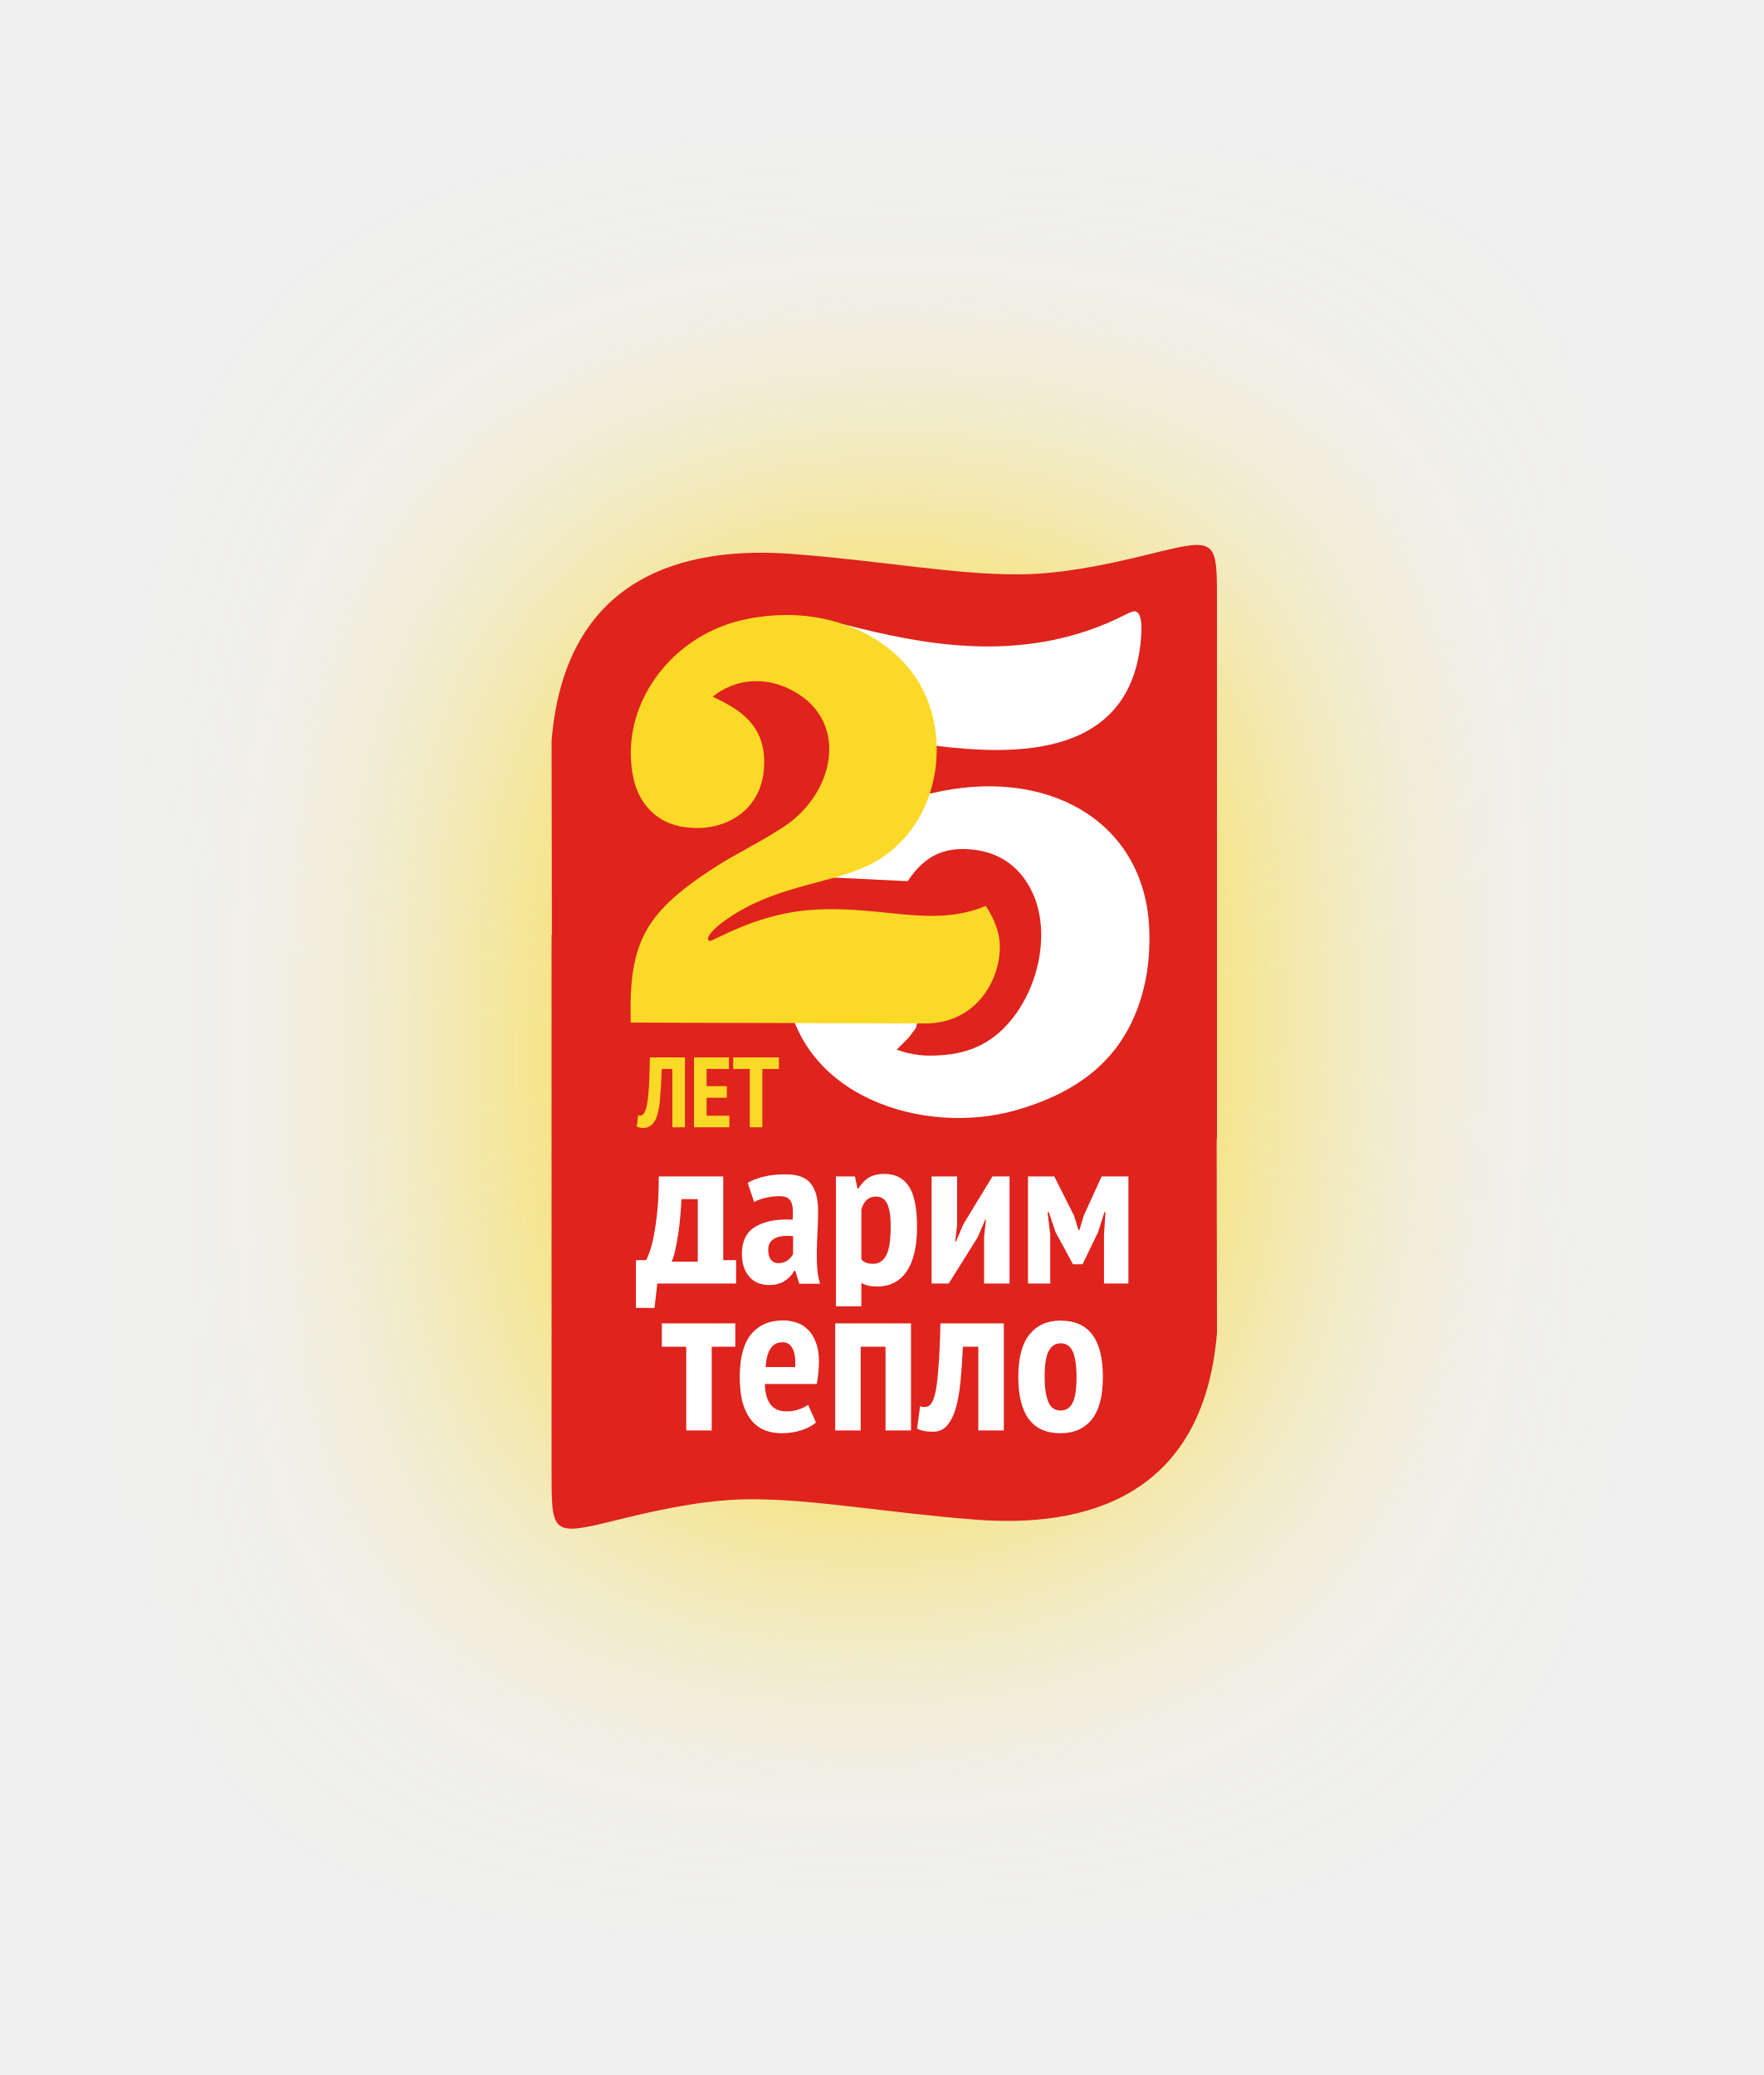
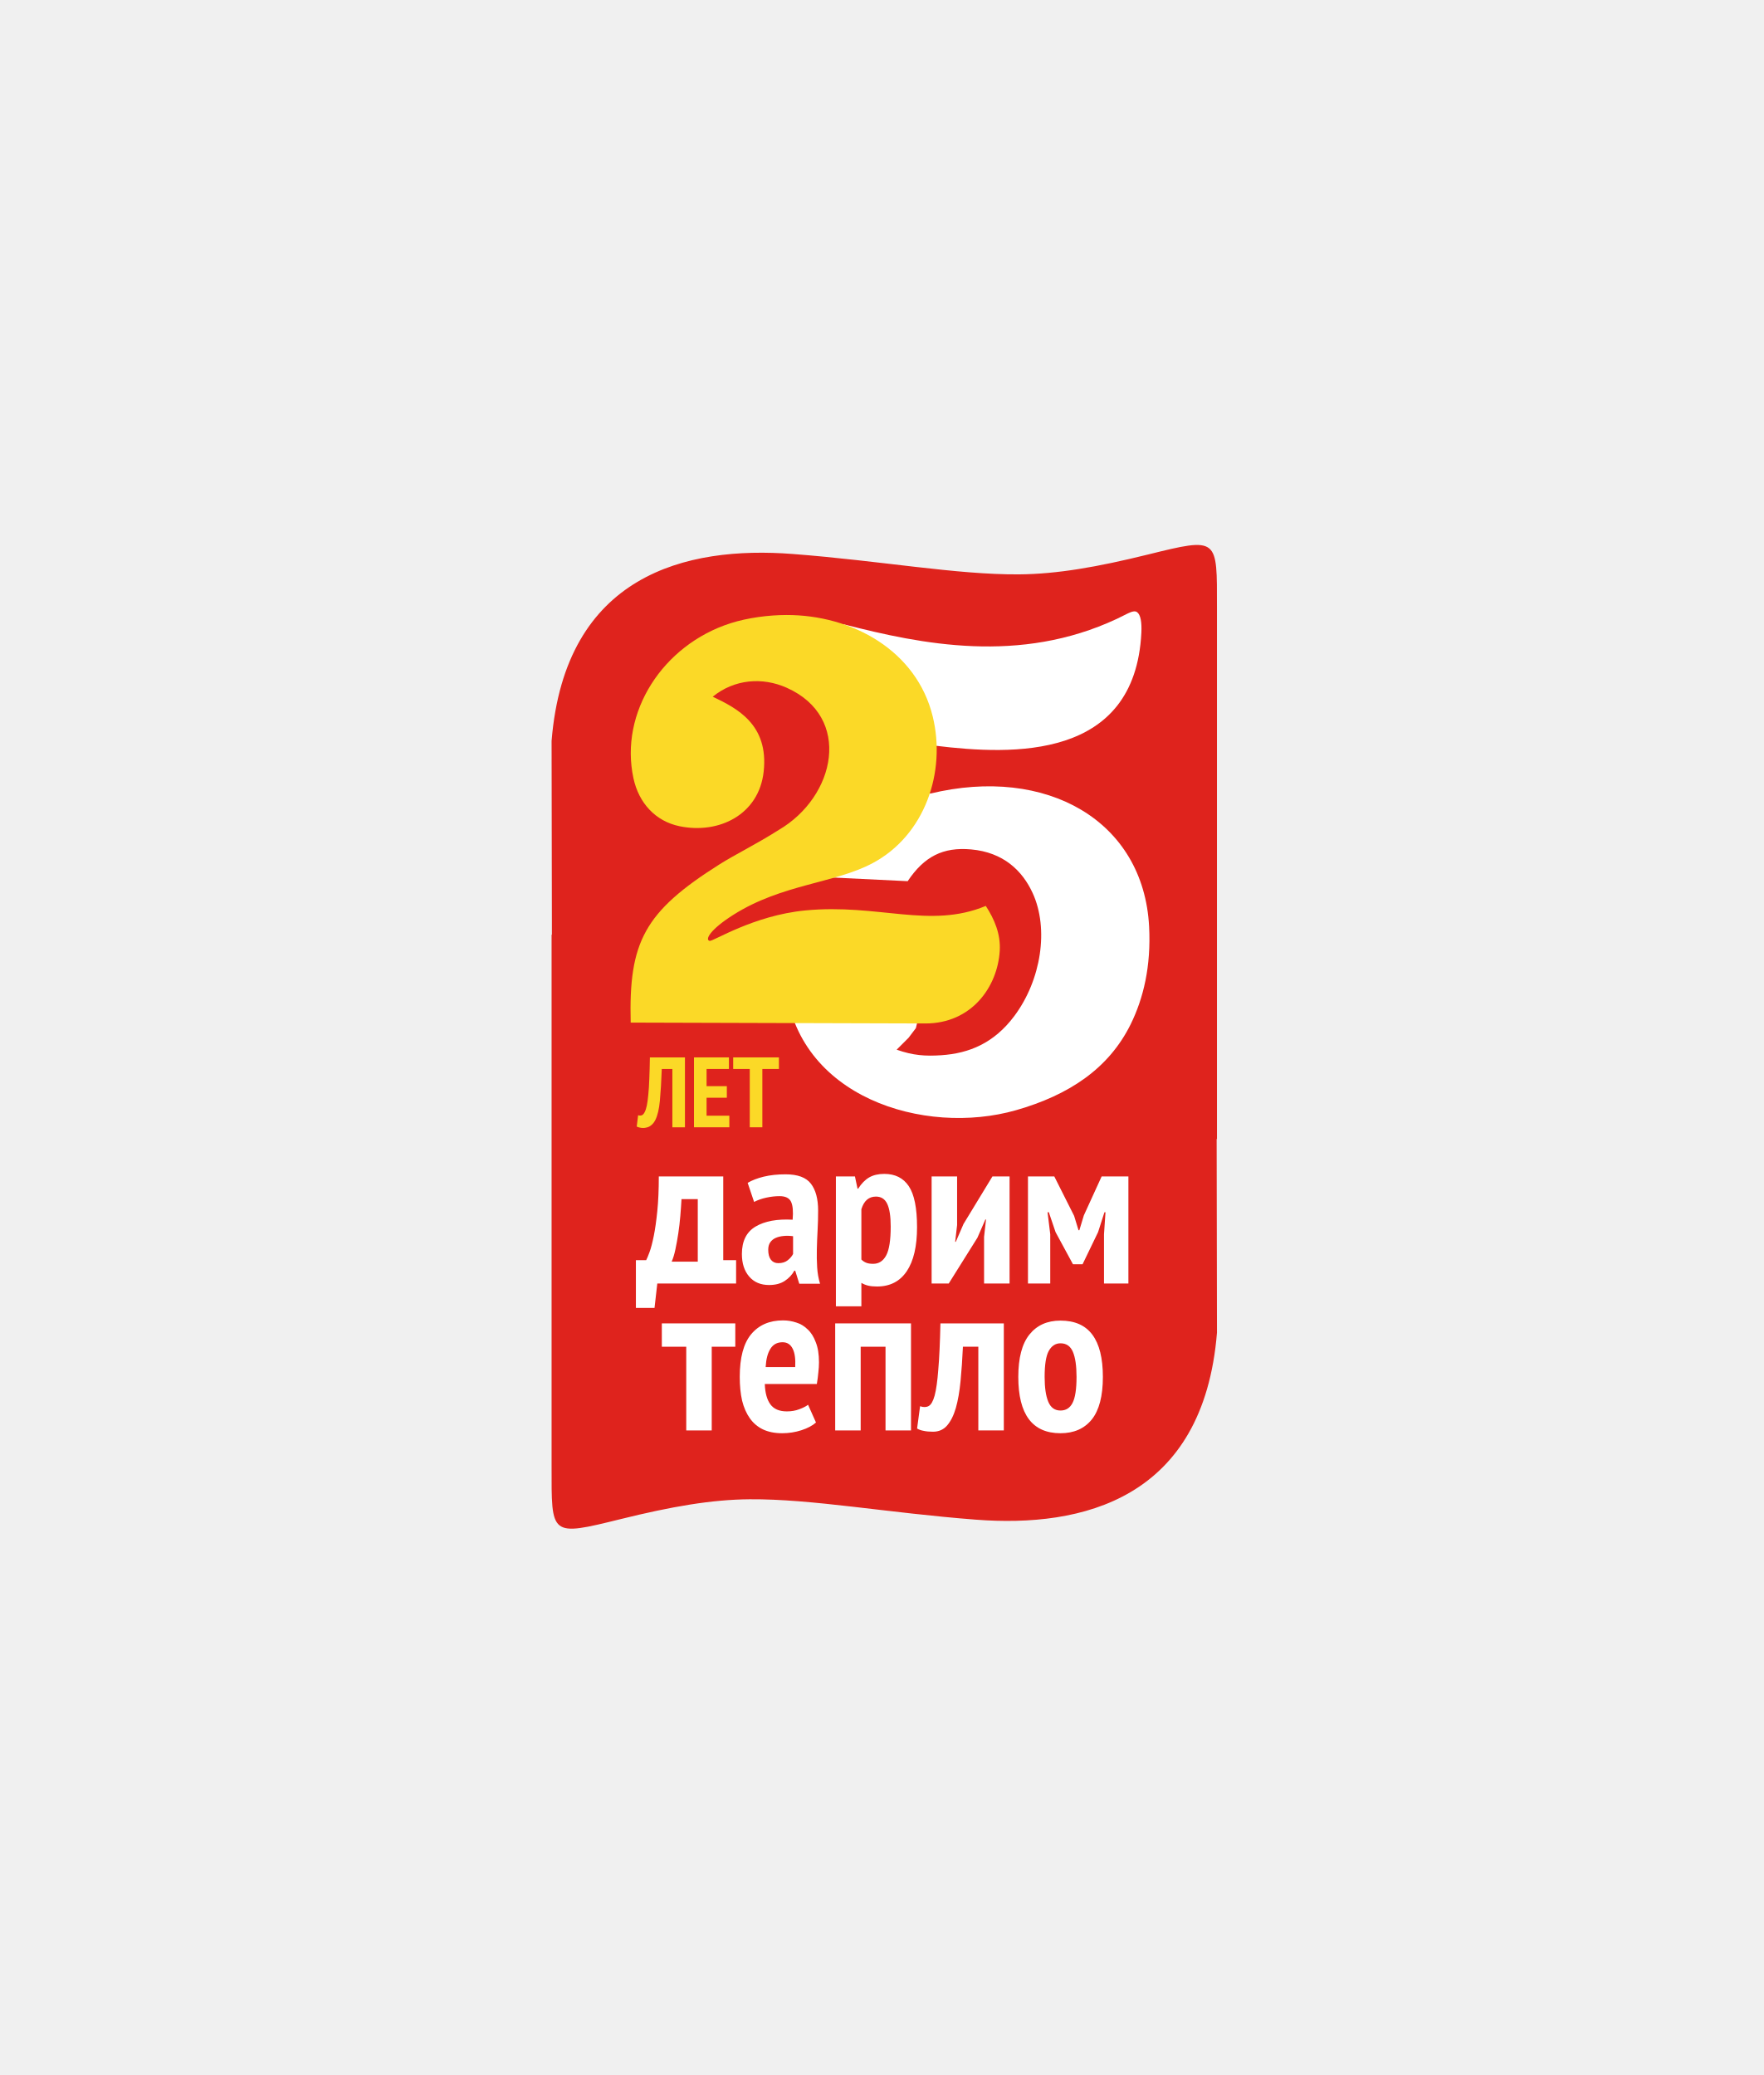
<svg xmlns="http://www.w3.org/2000/svg" width="1194" height="1405" viewBox="0 0 1194 1405" fill="none">
  <defs>
    <filter id="filter_24_3924_dd" x="-0.769" y="-0.2" width="1193.881" height="1404.478" filterUnits="userSpaceOnUse" color-interpolation-filters="sRGB">
      <feFlood flood-opacity="0" result="BackgroundImageFix" />
      <feBlend mode="normal" in="SourceGraphic" in2="BackgroundImageFix" result="shape" />
      <feGaussianBlur stdDeviation="123.067" result="effect_layerBlur_1" />
    </filter>
  </defs>
-   <g filter="url(#filter_24_3924_dd)">
-     <path id="Vector" d="M823.9 411.59L823.9 771.2L823.69 771.2L823.91 902.35C814.73 1015.34 732.42 1034.47 660.83 1028.99C600.88 1024.4 544.82 1014.84 502.48 1015.17C476.76 1015.37 449.58 1020.09 415.22 1028.59C367.11 1040.48 368.43 1040.02 368.43 992.48L368.43 632.87L368.65 632.87L368.43 501.72C377.6 388.74 459.91 369.6 531.5 375.09C591.46 379.68 647.52 389.23 689.85 388.91C715.58 388.71 742.76 383.98 777.12 375.49C825.23 363.59 823.9 364.05 823.9 411.59Z" fill="#FBD927" fill-opacity="1" fill-rule="evenodd" />
-   </g>
  <path id="Vector" d="M823.9 411.59L823.9 771.2L823.69 771.2L823.91 902.35C814.73 1015.34 732.42 1034.47 660.83 1028.99C600.88 1024.4 549.82 1014.84 507.48 1015.17C481.76 1015.37 454.58 1020.09 420.22 1028.59C372.11 1040.48 373.43 1040.02 373.43 992.48L373.43 632.87L373.65 632.87L373.43 501.72C382.6 388.74 464.91 369.6 536.5 375.09C596.46 379.68 647.52 389.23 689.85 388.91C715.58 388.71 742.76 383.98 777.12 375.49C825.23 363.59 823.9 364.05 823.9 411.59Z" fill="#DF231D" fill-opacity="1" fill-rule="evenodd" />
  <path id="Vector" d="M571.13 422.7C624.12 436.34 690.33 449.82 756.13 419.03C763.68 415.5 767.37 412.65 769.9 414.57C772.24 416.34 773.06 421.48 772.72 428.41C768.42 514.71 685.65 511.34 633.42 504.94L618.88 519.06L629.68 537.38C708.63 518.23 774.22 555.81 777.96 627.35C779.36 654.18 774.15 675.92 765.49 693.51C750.65 723.59 723.68 741.48 687.91 751.71C625.87 769.46 539.16 743.05 531.7 665.81L540.51 638.55L572.31 648.56L615.14 659.82L623.39 682.35L620.06 696.15L615.14 702.66L607.05 710.75C618.21 714.69 626.5 715.22 637.21 714.51C656.27 713.24 673.04 706.23 686.66 688.02C704.98 663.52 710.22 628.85 699.12 604.69C692.16 589.52 679.32 577.1 657.43 575.14C638.43 573.44 625.68 579.92 614.51 596.65L560.57 594.03L555.23 593.03L559.55 579.67L590.32 499.4L571.13 422.7Z" fill="#FFFFFF" fill-opacity="1" fill-rule="evenodd" />
  <path id="Vector" d="M482.53 471.74C497.19 459.85 516.1 458.32 532.61 465.68C577.16 485.55 565.9 539.38 527.14 562.01C511.94 571.68 497.9 578.45 487.18 585.22C436.09 617.46 425.61 637.84 426.99 692.41L626.31 693C657.88 693.1 675.37 668.09 676.84 643.83C677.54 632.43 673.24 622.45 667.4 613.4C629.44 629.18 594.78 611.7 545.19 616.46C510.12 619.84 482.69 637.6 480.44 637.08C477.11 636.32 480.74 629.38 496.54 619.4C529.59 598.52 565.04 598.21 590.87 584.4C626.18 565.5 640.66 522.81 631.47 485.14C620.59 440.55 576.98 416.31 532.34 416.42C520.32 416.45 506.2 418.28 494.55 422.01C448.63 436.73 419.26 482.48 428.86 526.99C432.48 543.76 443.77 556.07 460.06 559.44C486.79 564.98 513.8 551.58 517.01 522.51C520.56 490.44 498.74 479.48 482.53 471.74Z" fill="#FBD927" fill-opacity="1" fill-rule="evenodd" />
  <path id="Vector" d="M527.34 723.81L516.12 723.81L516.12 763.29L507.6 763.29L507.6 723.81L496.38 723.81L496.38 715.97L527.34 715.97L527.34 723.81Z" fill="#FBD927" fill-opacity="1" fill-rule="evenodd" />
  <path id="Vector" d="M469.84 715.97L493.5 715.97L493.5 723.81L478.36 723.81L478.36 735.44L492.08 735.44L492.08 743.28L478.36 743.28L478.36 755.45L493.77 755.45L493.77 763.29L469.84 763.29L469.84 715.97Z" fill="#FBD927" fill-opacity="1" fill-rule="evenodd" />
  <path id="Vector" d="M455.2 723.81L448.03 723.81C447.72 732.38 447.29 739.54 446.75 745.31C446.21 751.03 445.17 755.4 443.64 758.42C443.1 759.5 442.47 760.4 441.75 761.12C441.07 761.8 440.37 762.34 439.65 762.75C438.98 763.11 438.28 763.36 437.56 763.49C436.84 763.67 436.18 763.76 435.6 763.76C434.65 763.76 433.82 763.67 433.1 763.49C432.38 763.36 431.7 763.13 431.07 762.81L432.02 755.11C432.83 755.42 433.64 755.45 434.45 755.18C435.26 754.86 435.94 754.12 436.48 752.95C437.02 751.96 437.49 750.51 437.9 748.62C438.3 746.68 438.64 744.2 438.91 741.19C439.23 738.17 439.45 734.58 439.59 730.44C439.77 726.29 439.9 721.47 439.99 715.97L463.72 715.97L463.72 763.29L455.2 763.29L455.2 723.81Z" fill="#FBD927" fill-opacity="1" fill-rule="evenodd" />
  <path id="Vector" d="M483.71 869.07L468.37 869.07L445 869.07L443.12 885.6L430.51 885.6L430.51 853.27L437.47 853.27C438.04 852.21 438.82 850.35 439.79 847.69C440.75 845.03 441.69 841.43 442.61 836.89C443.53 832.35 444.33 826.74 445 820.07C445.68 813.41 446.02 805.58 446.02 796.59L489.65 796.59L489.65 853.27L498.35 853.27L498.35 869.07L483.71 869.07ZM472.4 854.29L472.4 811.95L461.38 811.95C461.19 815.43 460.93 819.23 460.59 823.31C460.25 827.37 459.79 831.33 459.21 835.15C458.63 838.99 457.98 842.59 457.25 846C456.53 849.38 455.68 852.16 454.72 854.29L472.4 854.29ZM506.18 800.93C509.08 799.2 512.71 797.79 517.06 796.73C521.4 795.67 526.34 795.14 531.84 795.14C540.06 795.14 545.79 797.27 549.02 801.52C552.26 805.77 553.88 811.81 553.88 819.64C553.88 824.18 553.76 828.65 553.52 833.05C553.28 837.44 553.11 841.75 553.01 845.95C552.91 850.15 552.98 854.21 553.23 858.13C553.47 862.04 554.12 865.74 555.18 869.22L541.12 869.22L538.36 860.38L537.79 860.38C536.24 863.18 534.06 865.5 531.27 867.33C528.46 869.17 524.93 870.09 520.68 870.09C514.97 870.09 510.48 868.18 507.2 864.36C503.91 860.54 502.27 855.45 502.27 849.07C502.27 840.37 505.36 834.18 511.55 830.51C517.73 826.84 526.09 825.29 536.63 825.87C537.11 820.27 536.75 816.21 535.54 813.69C534.33 811.18 531.74 809.92 527.78 809.92C524.89 809.92 521.89 810.26 518.79 810.94C515.7 811.61 512.95 812.58 510.53 813.84L506.18 800.93ZM526.91 855.3C529.52 855.3 531.65 854.65 533.29 853.34C534.93 852.04 536.15 850.62 536.92 849.07L536.92 837.04C534.69 836.75 532.57 836.69 530.54 836.89C528.51 837.08 526.72 837.51 525.17 838.19C523.63 838.87 522.4 839.86 521.48 841.17C520.56 842.47 520.1 844.14 520.1 846.17C520.1 849.16 520.71 851.44 521.91 852.98C523.12 854.52 524.79 855.3 526.91 855.3ZM565.91 796.59L578.81 796.59L580.56 804.85L580.99 804.85C583.21 801.37 585.7 798.84 588.45 797.24C591.21 795.65 594.62 794.85 598.68 794.85C606.02 794.85 611.55 797.63 615.27 803.18C618.99 808.74 620.85 817.99 620.85 830.94C620.85 843.89 618.53 853.83 613.9 860.74C609.26 867.65 602.54 871.1 593.75 871.1C591.43 871.1 589.45 870.91 587.8 870.52C586.16 870.14 584.62 869.51 583.16 868.64L583.16 884.5L565.91 884.5L565.91 796.59ZM583.16 852.83C584.13 853.81 585.21 854.52 586.43 855.01C587.63 855.5 589.2 855.74 591.14 855.74C595 855.74 597.95 853.83 599.98 850.01C602.01 846.19 603.02 839.69 603.02 830.51C603.02 823.65 602.25 818.55 600.7 815.22C599.16 811.88 596.59 810.22 593.02 810.22C588.19 810.22 584.9 813.06 583.16 818.77L583.16 852.83ZM666.23 837.47L667.54 825.73L667.1 825.73L661.74 838.05L642.31 869.07L630.72 869.07L630.72 796.59L647.97 796.59L647.97 829.5L646.66 840.81L647.1 840.81L652.31 828.77L671.88 796.59L683.49 796.59L683.49 869.07L666.23 869.07L666.23 837.47ZM747.42 835.73L748.43 820.8L747.73 820.8L743.41 834.28L732.92 856.02L726.4 856.02L714.63 834.28L710.06 820.8L709.2 820.8L711.03 835.73L711.03 869.07L695.95 869.07L695.95 796.59L713.78 796.59L727.19 823.26L730.16 832.98L730.74 832.98L733.77 822.97L745.82 796.59L763.94 796.59L763.94 869.07L747.42 869.07L747.42 835.73Z" fill="#FFFFFF" fill-opacity="1" fill-rule="nonzero" />
  <path id="Vector" d="M689.4 932.32C689.4 919.47 691.91 909.9 696.94 903.62C701.97 897.34 708.97 894.19 717.96 894.19C727.63 894.19 734.83 897.38 739.56 903.76C744.3 910.14 746.66 919.66 746.66 932.32C746.66 945.27 744.15 954.89 739.13 961.17C734.1 967.36 727.05 970.45 717.96 970.45C698.92 970.45 689.4 957.74 689.4 932.32ZM707.23 932.32C707.23 939.57 708.05 945.18 709.7 949.14C711.34 953.1 714.09 955.08 717.96 955.08C721.63 955.08 724.34 953.39 726.08 950.01C727.92 946.53 728.83 940.63 728.83 932.32C728.83 924.88 728.01 919.23 726.37 915.36C724.73 911.49 721.92 909.56 717.96 909.56C714.58 909.56 711.92 911.3 709.99 914.78C708.15 918.16 707.23 924.01 707.23 932.32Z" fill="#FFFFFF" fill-opacity="1" fill-rule="nonzero" />
  <path id="Vector" d="M662.34 911.88L651.91 911.88C651.52 920.29 650.99 928.02 650.31 935.08C649.64 942.13 648.57 948.22 647.12 953.34C645.67 958.37 643.69 962.33 641.18 965.23C638.76 968.03 635.57 969.43 631.61 969.43C629.19 969.43 627.12 969.24 625.38 968.85C623.64 968.56 622.14 968.03 620.88 967.26L622.91 952.18C625.23 952.96 627.16 952.91 628.71 952.04C630.35 951.17 631.71 948.8 632.77 944.93C633.83 940.97 634.65 935.12 635.23 927.39C635.91 919.66 636.39 909.22 636.68 896.08L679.6 896.08L679.6 968.56L662.34 968.56L662.34 911.88Z" fill="#FFFFFF" fill-opacity="1" fill-rule="nonzero" />
  <path id="Vector" d="M599.51 911.88L582.69 911.88L582.69 968.56L565.44 968.56L565.44 896.08L616.76 896.08L616.76 968.56L599.51 968.56L599.51 911.88Z" fill="#FFFFFF" fill-opacity="1" fill-rule="nonzero" />
  <path id="Vector" d="M552.43 963.2C550.02 965.33 546.73 967.07 542.57 968.42C538.42 969.77 534.07 970.45 529.52 970.45C524.5 970.45 520.15 969.58 516.48 967.84C512.9 966.1 509.95 963.59 507.63 960.3C505.31 957.02 503.58 953.05 502.42 948.41C501.35 943.68 500.82 938.31 500.82 932.32C500.82 919.27 503.38 909.66 508.5 903.47C513.72 897.19 520.92 894.05 530.1 894.05C533.2 894.05 536.19 894.53 539.09 895.5C541.99 896.37 544.55 897.92 546.78 900.14C549.1 902.26 550.93 905.16 552.28 908.84C553.74 912.41 554.46 916.96 554.46 922.46C554.46 924.59 554.32 926.86 554.03 929.28C553.83 931.69 553.49 934.3 553.01 937.11L517.78 937.11C517.98 943.1 519.23 947.69 521.55 950.88C523.87 954.07 527.59 955.66 532.71 955.66C535.81 955.66 538.61 955.18 541.12 954.21C543.73 953.25 545.71 952.23 547.07 951.17L552.43 963.2ZM529.81 908.84C526.14 908.84 523.39 910.33 521.55 913.33C519.71 916.23 518.65 920.34 518.36 925.65L538.37 925.65C538.66 920.14 538.08 915.99 536.63 913.19C535.18 910.29 532.91 908.84 529.81 908.84Z" fill="#FFFFFF" fill-opacity="1" fill-rule="nonzero" />
  <path id="Vector" d="M497.8 911.88L481.85 911.88L481.85 968.56L464.6 968.56L464.6 911.88L448.07 911.88L448.07 896.08L497.8 896.08L497.8 911.88Z" fill="#FFFFFF" fill-opacity="1" fill-rule="nonzero" />
</svg>
